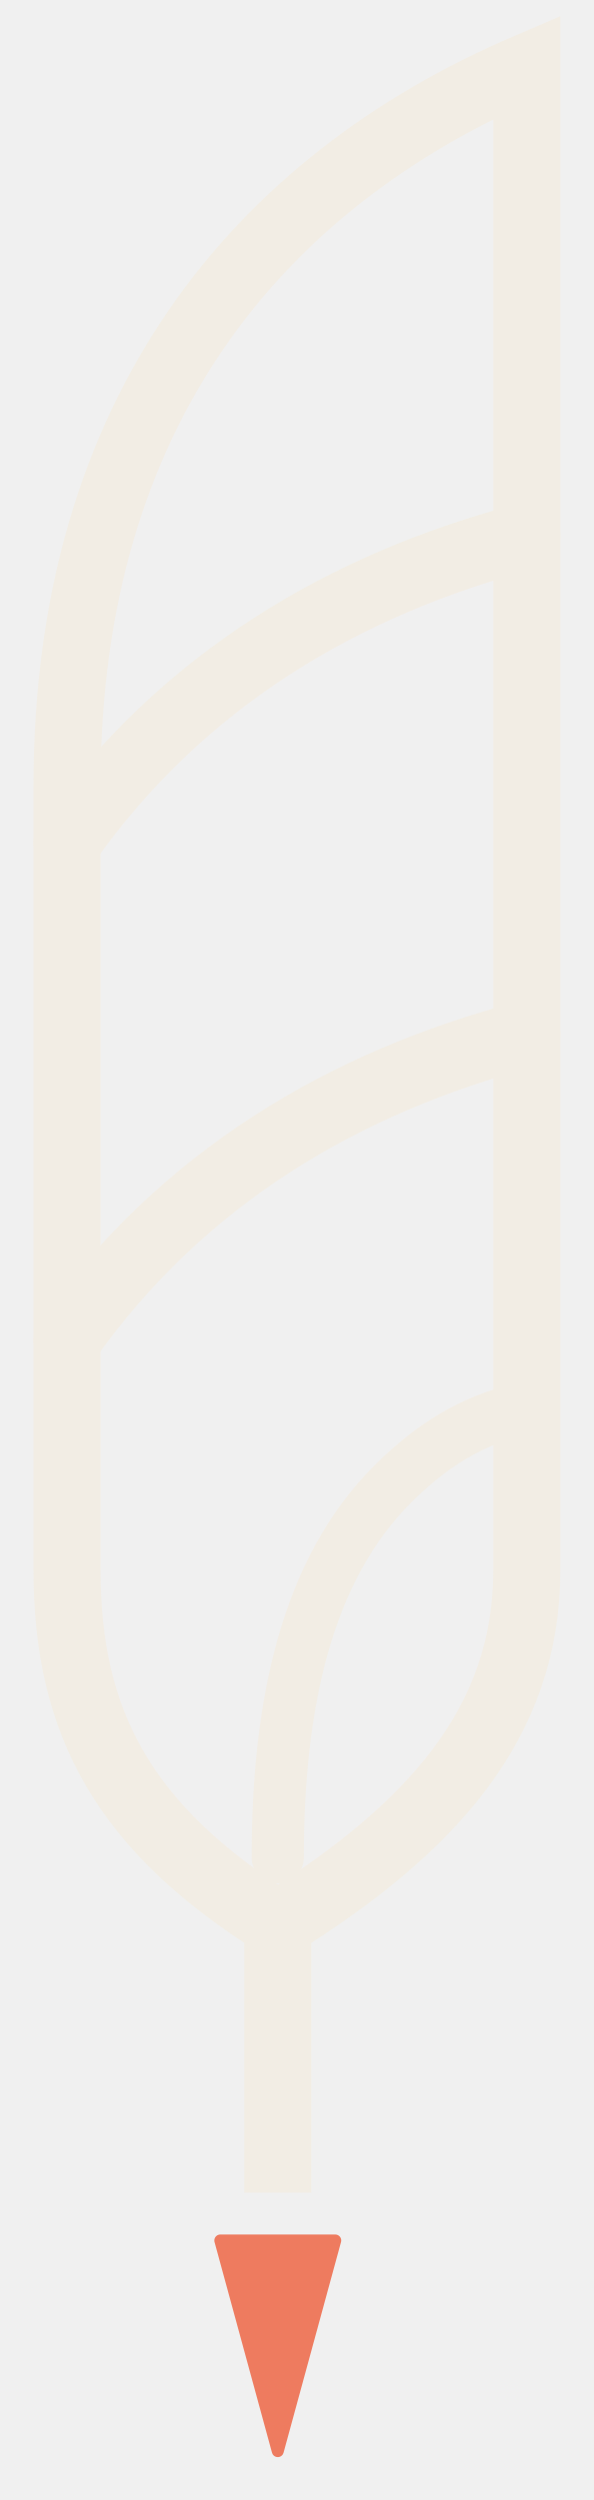
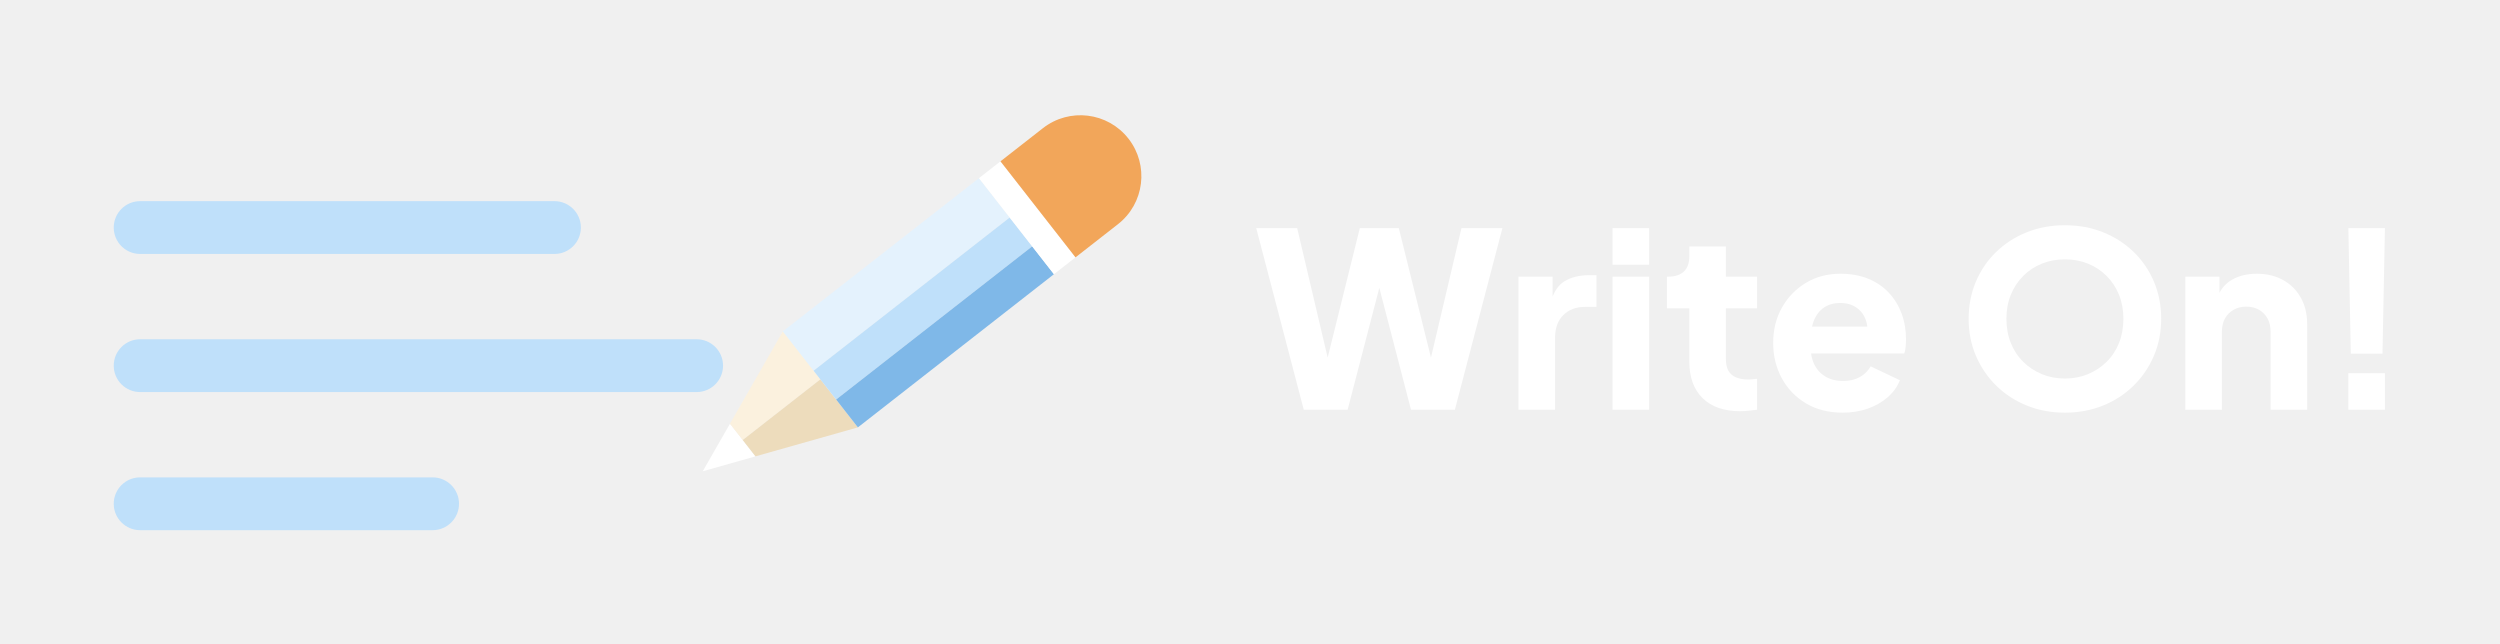
- <svg xmlns="http://www.w3.org/2000/svg" viewBox="0 0 124 522" width="124" height="522">
-   <g transform="translate(-8.00 -8.00) scale(1)" fill="none" stroke-linecap="round">
-     <path d="M118,22 L118,336 C118,368 98,390 66,410 C34,390 22,368 22,336 L22,172 C22,94 62,46 118,22 Z" fill="none" />
-     <path d="M22,184 C46,150 80,130 118,120" stroke="#F2EDE4" stroke-width="14" />
-     <path d="M22,288 C46,254 80,234 118,224" stroke="#F2EDE4" stroke-width="14" />
-     <path d="M66,396 C66,364 72,336 90,318 C100,308 109,304 118,302" stroke="#F2EDE4" stroke-width="10.9" />
-     <path d="M118,22 L118,336 C118,368 98,390 66,410 C34,390 22,368 22,336 L22,172 C22,94 62,46 118,22 Z" stroke="#F2EDE4" stroke-width="14" stroke-linejoin="miter" stroke-miterlimit="6" />
-     <path d="M66,410 L66,466" stroke="#F2EDE4" stroke-width="14" stroke-linecap="butt" />
-     <path d="M54,476 L78,476 L66,520 Z" fill="#EE7B5F" stroke="#EE7B5F" stroke-width="2.5" stroke-linejoin="round" />
+ <svg xmlns="http://www.w3.org/2000/svg" viewBox="44.0 44.0 1230.9 316.9" width="1231" height="317">
+   <g transform="translate(-230.0,-76.0) scale(1.0)">
+     <rect x="330" y="219" width="230" height="26" rx="13" fill="#BFE0FA" />
+     <rect x="330" y="287" width="300" height="26" rx="13" fill="#BFE0FA" />
+     <rect x="330" y="355" width="170" height="26" rx="13" fill="#BFE0FA" />
+     <g transform="translate(620,352) rotate(-38) scale(1.0)">
+       <path d="M0 0 L24.99 -10.2 L24.99 10.2 Z" fill="#FFFFFF" />
+       <path d="M24.99 -10.2 L73.5 -30 L73.5 0 L24.99 0 Z" fill="#FBF1DE" />
+       <path d="M24.99 10.2 L73.5 30 L73.5 0 L24.99 0 Z" fill="#EDDCBC" />
+       <path d="M73.5 -30 L196.0 -30 L196.0 -5.4 L73.5 -5.4 Z" fill="#E4F2FD" />
+       <path d="M73.5 -5.4 L196.0 -5.4 L196.0 12.6 L73.5 12.6 Z" fill="#BFE0FA" />
+       <path d="M73.5 12.6 L196.0 12.6 L196.0 30 L73.5 30 Z" fill="#7FB8E8" />
+       <path d="M196.0 -30 L209.475 -30 L209.475 30 L196.0 30 Z" fill="#FFFFFF" />
+       <path d="M209.475 -30 L236.0 -30 A 9.0 9.0 0 0 1 236.0 30 L209.475 30 Z" fill="#F2A65A" />
+     </g>
+   </g>
+   <g fill="#FFFFFF">
+     <path transform="translate(661.20,245.70) scale(0.12,-0.12)" d="M206 0 11 745H179L326 121H281L436 745H596L751 121H706L853 745H1021L826 0H646L490 600H542L386 0Z" />
+     <path transform="translate(785.04,245.70) scale(0.12,-0.12)" d="M55 0V546H195V415L185 434Q203 503 244.5 527.5Q286 552 343 552H375V422H328Q273 422 239.0 388.5Q205 355 205 294V0Z" />
+     <path transform="translate(831.36,245.70) scale(0.12,-0.12)" d="M55 0V546H205V0ZM55 595V745H205V595Z" />
+     <path transform="translate(862.56,245.70) scale(0.12,-0.12)" d="M318 -6Q219 -6 164.5 47.5Q110 101 110 197V416H18V546H23Q65 546 87.5 567.0Q110 588 110 630V670H260V546H388V416H260V207Q260 179 270.0 160.5Q280 142 301.0 133.0Q322 124 353 124Q360 124 369.0 125.0Q378 126 388 127V0Q373 -2 354.0 -4.0Q335 -6 318 -6Z" />
+     <path transform="translate(913.08,245.70) scale(0.12,-0.12)" d="M318 -12Q231 -12 167.0 26.5Q103 65 68.0 130.0Q33 195 33 274Q33 356 69.5 420.0Q106 484 168.0 521.0Q230 558 308 558Q373 558 423.0 537.5Q473 517 507.5 480.0Q542 443 560.0 394.5Q578 346 578 289Q578 273 576.5 257.5Q575 242 571 231H162V341H486L415 289Q425 332 414.0 365.5Q403 399 375.5 418.5Q348 438 308 438Q269 438 241.0 419.0Q213 400 199.0 363.0Q185 326 188 273Q184 227 199.0 192.0Q214 157 245.0 137.5Q276 118 320 118Q360 118 388.5 134.0Q417 150 433 178L553 121Q537 81 502.5 51.0Q468 21 421.0 4.5Q374 -12 318 -12Z" />
+     <path transform="translate(1008.00,245.70) scale(0.12,-0.12)" d="M439 -12Q355 -12 283.0 17.0Q211 46 157.5 98.5Q104 151 74.0 221.0Q44 291 44 373Q44 455 73.5 525.0Q103 595 156.5 647.0Q210 699 282.0 728.0Q354 757 439 757Q524 757 596.0 728.0Q668 699 721.5 647.0Q775 595 804.5 525.0Q834 455 834 373Q834 291 804.0 221.0Q774 151 720.5 98.5Q667 46 595.0 17.0Q523 -12 439 -12ZM439 128Q490 128 533.5 146.0Q577 164 610.0 196.5Q643 229 661.0 274.0Q679 319 679 373Q679 427 661.0 471.5Q643 516 610.0 549.0Q577 582 533.5 599.5Q490 617 439 617Q388 617 344.5 599.5Q301 582 268.0 549.0Q235 516 217.0 471.5Q199 427 199 373Q199 319 217.0 274.0Q235 229 268.0 196.5Q301 164 344.5 146.0Q388 128 439 128Z" />
+     <path transform="translate(1113.36,245.70) scale(0.12,-0.12)" d="M55 0V546H195V438L187 462Q206 511 248.5 534.5Q291 558 348 558Q410 558 456.5 532.0Q503 506 529.0 459.5Q555 413 555 351V0H405V319Q405 351 392.5 374.0Q380 397 357.5 410.0Q335 423 305 423Q276 423 253.0 410.0Q230 397 217.5 374.0Q205 351 205 319V0Z" />
+     <path transform="translate(1185.24,245.70) scale(0.12,-0.12)" d="M135 230 125 745H275L265 230ZM125 0V150H275V0Z" />
  </g>
</svg>
